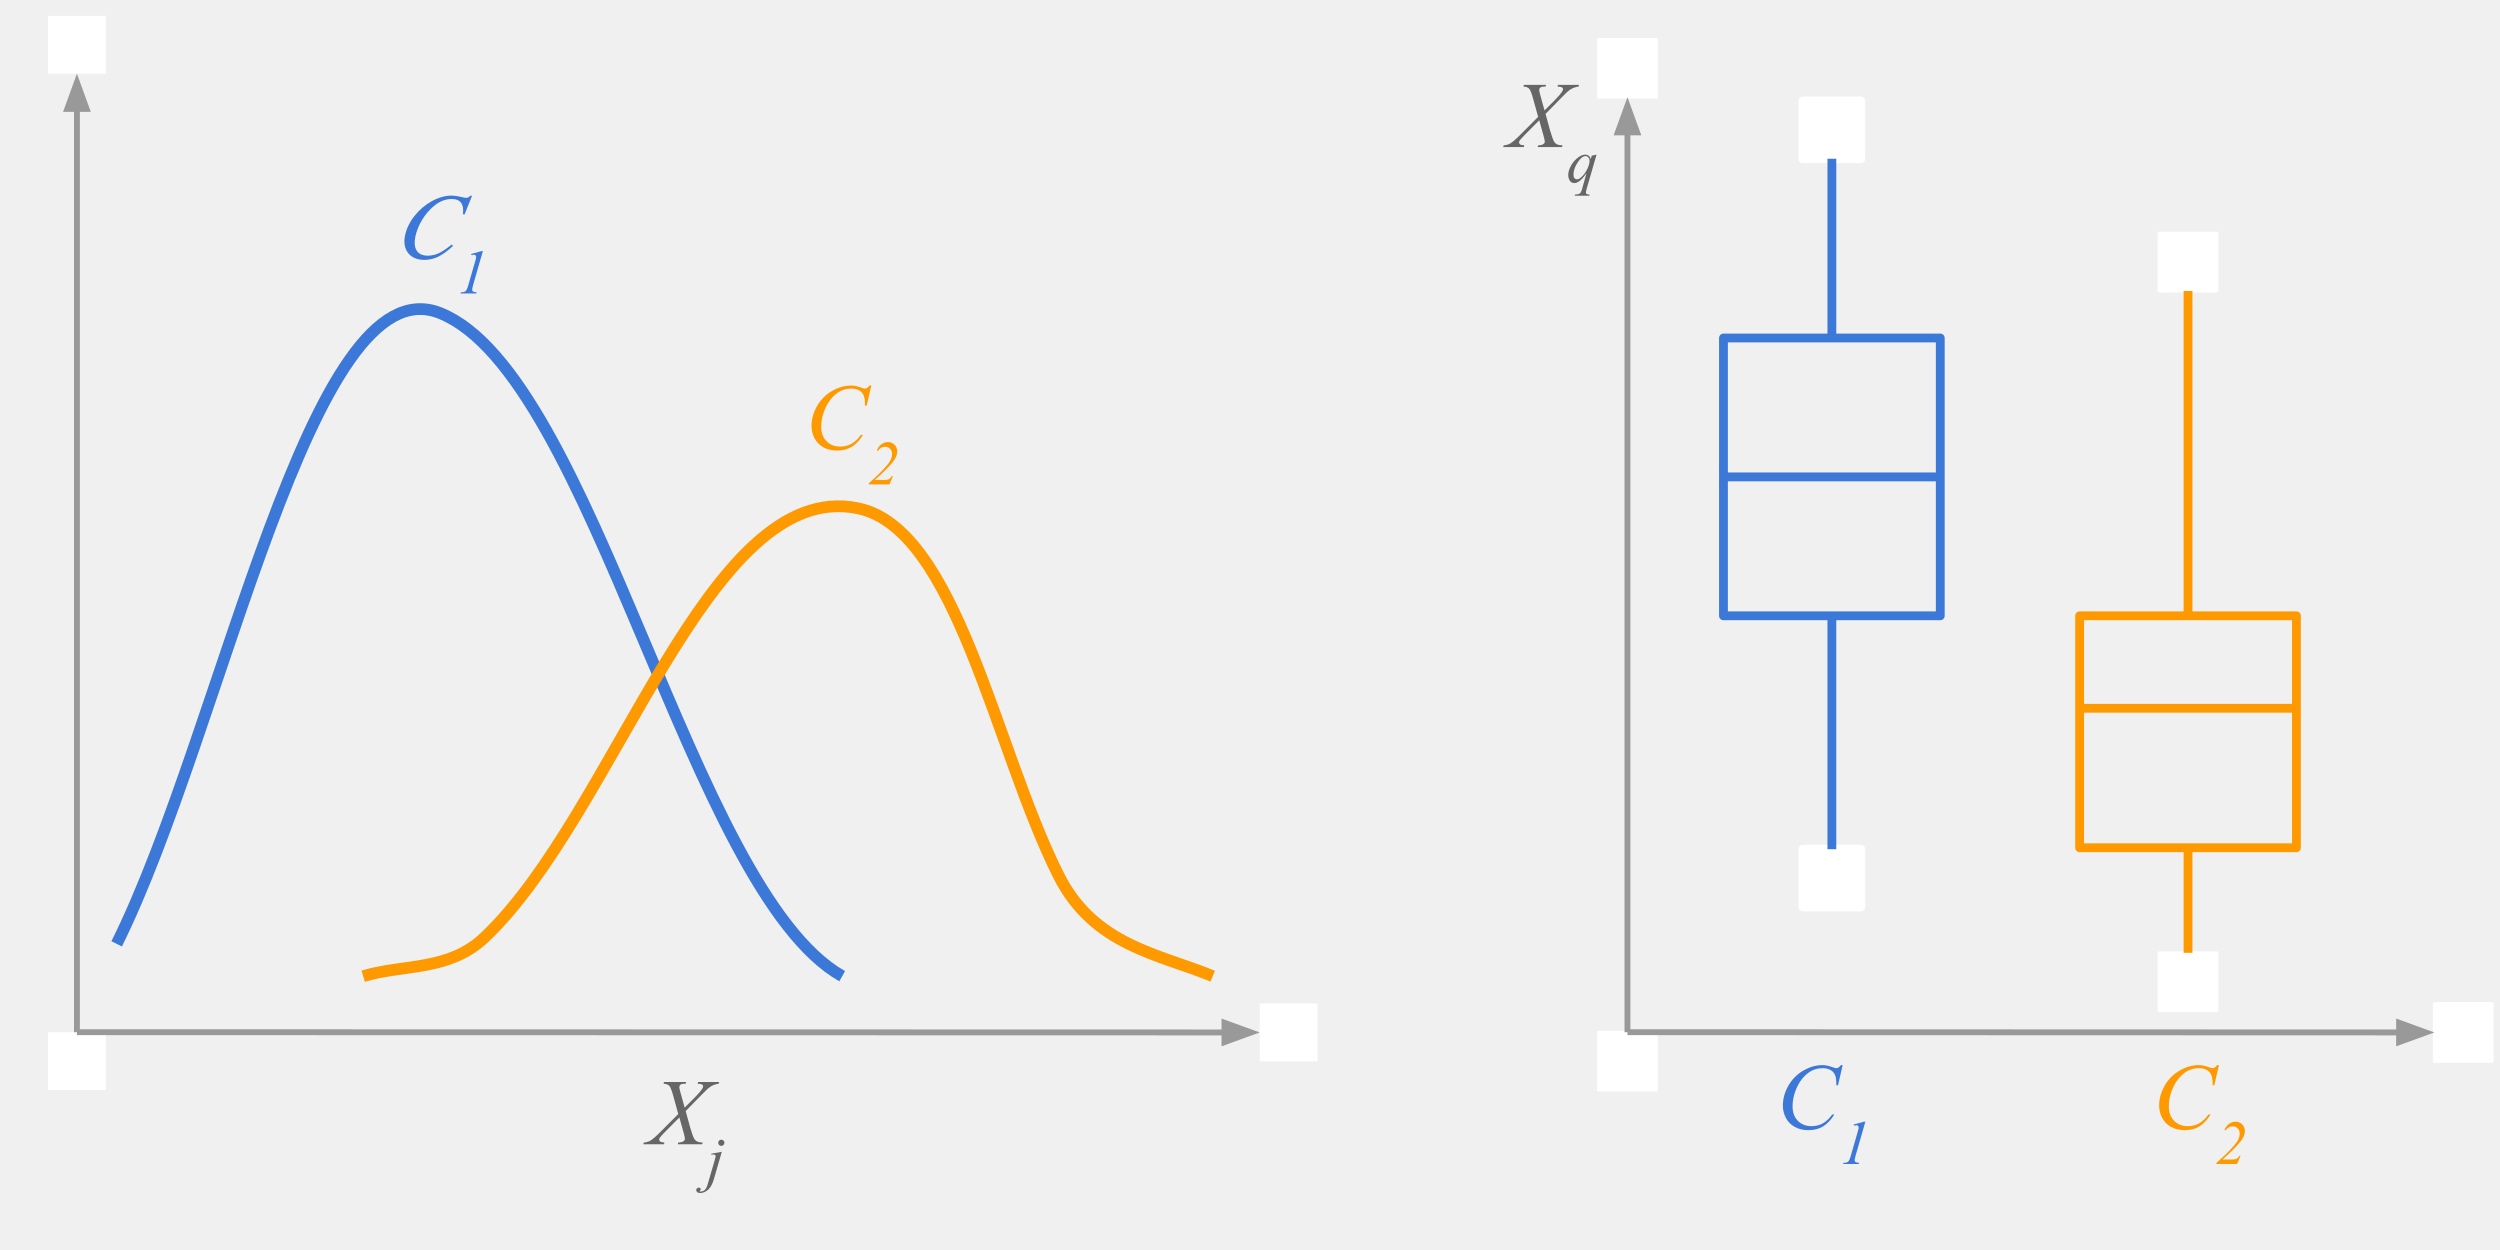
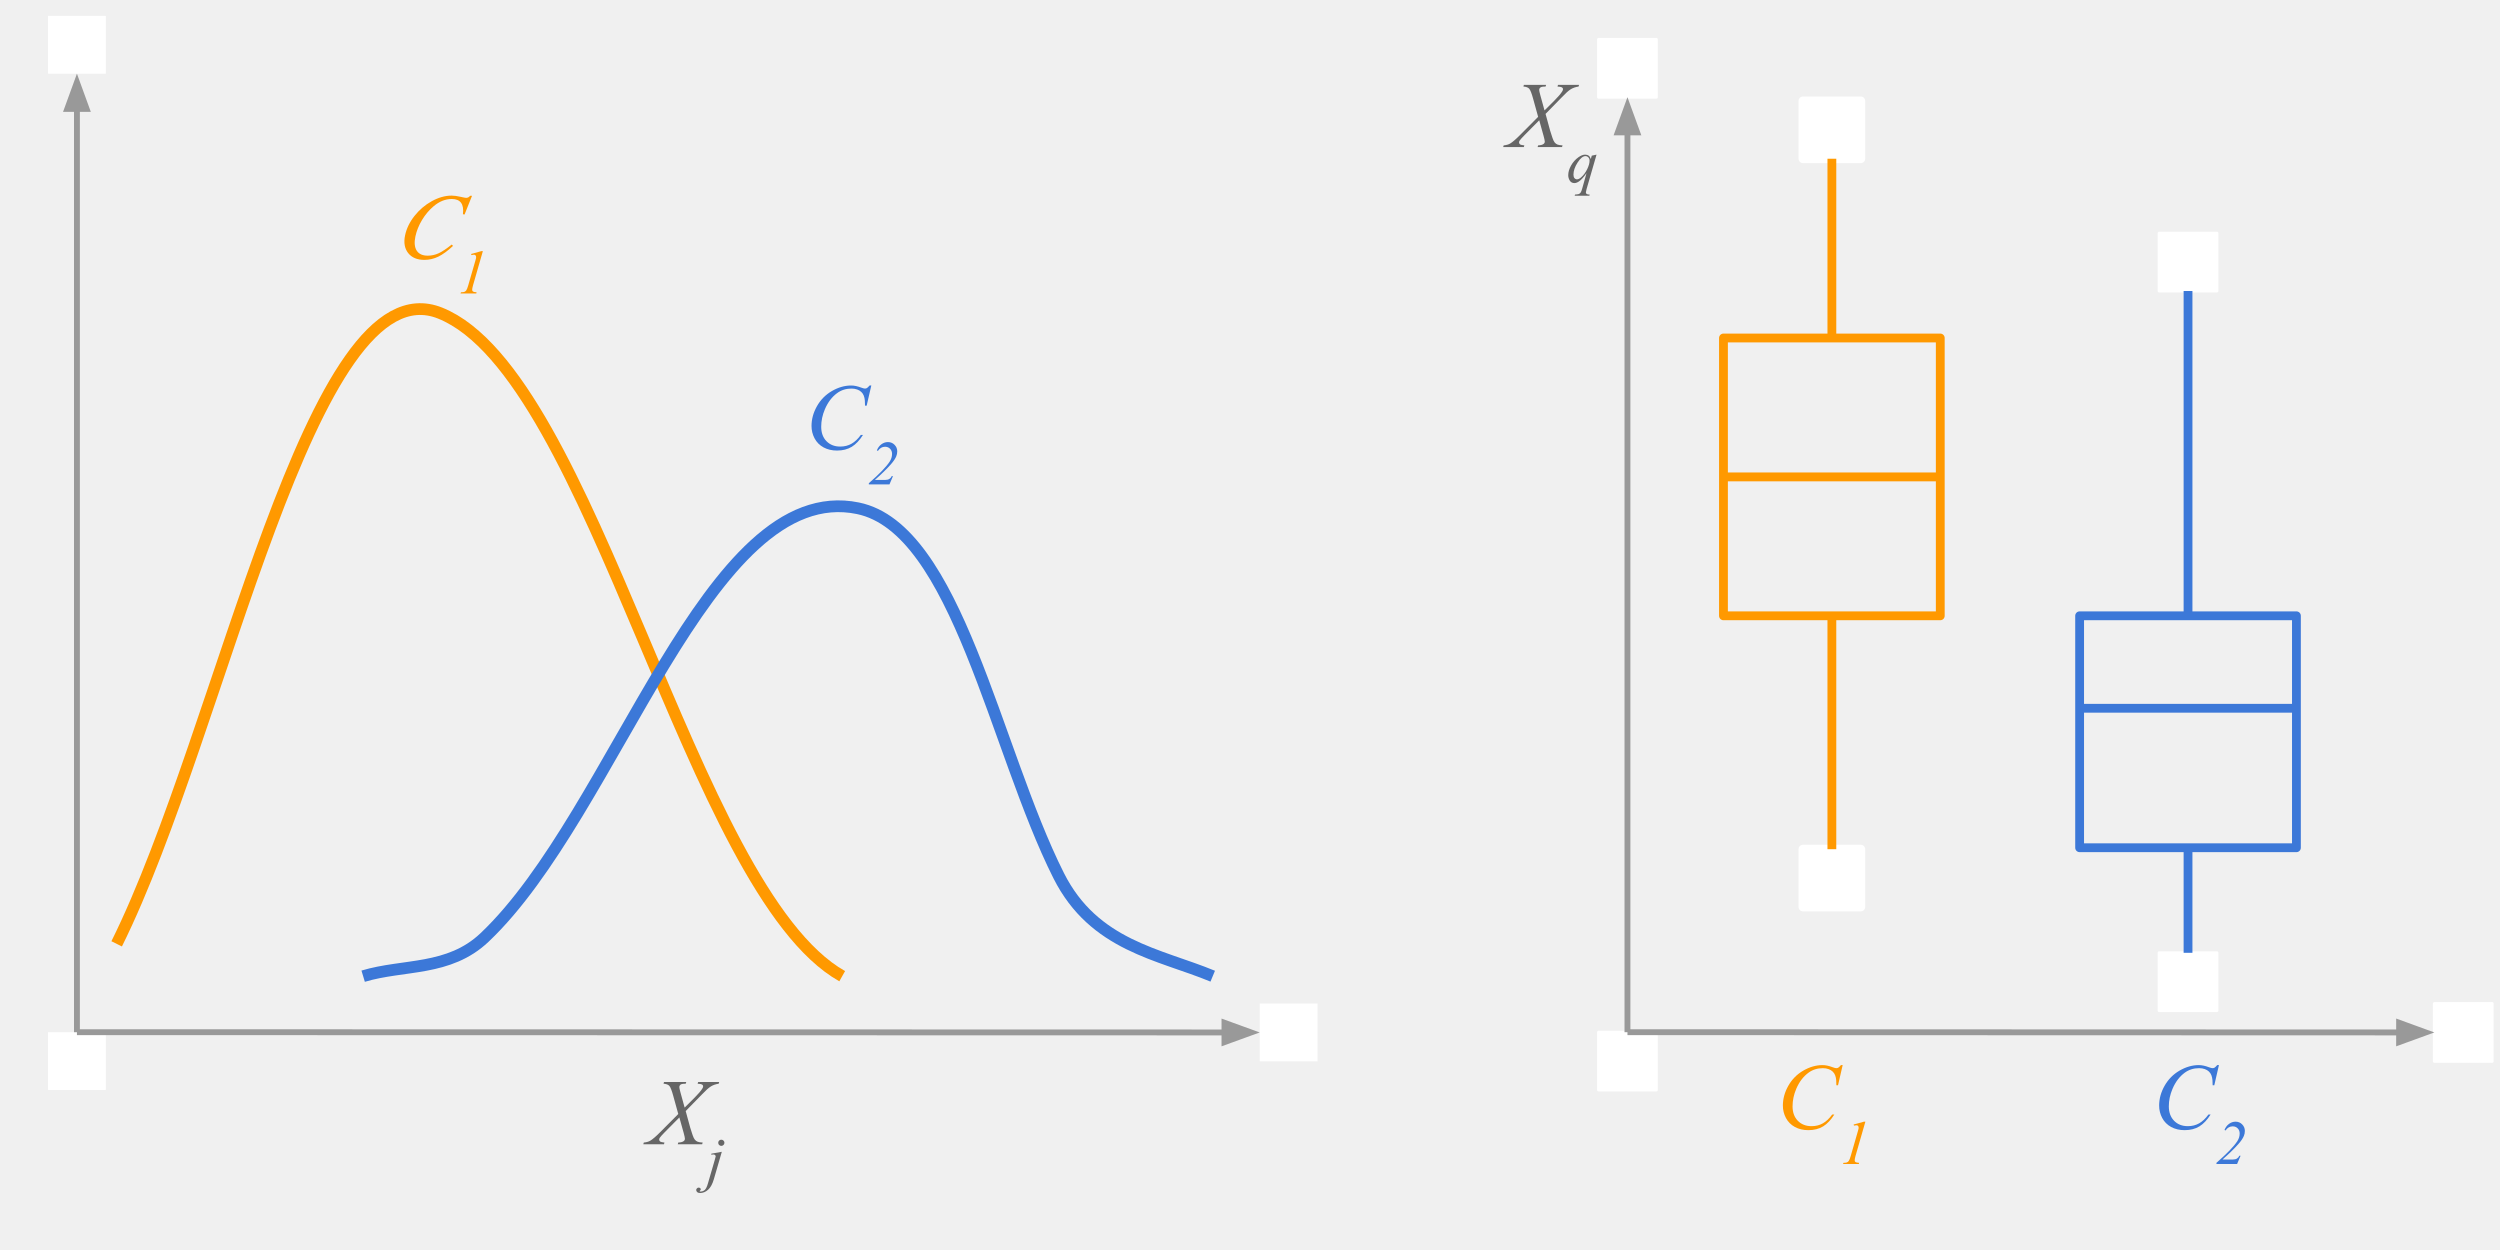
<svg xmlns="http://www.w3.org/2000/svg" version="1.1" viewBox="0.0 0.0 851.325 425.661" fill="none" stroke="none" stroke-linecap="square" stroke-miterlimit="10">
  <clipPath id="p.0">
    <path d="m0 0l851.325 0l0 425.661l-851.325 0l0 -425.661z" clip-rule="nonzero" />
  </clipPath>
  <g clip-path="url(#p.0)">
    <path fill="#000000" fill-opacity="0.0" d="m0 0l851.325 0l0 425.661l-851.325 0z" fill-rule="evenodd" />
    <path fill="#ffffff" d="m16.355 351.486l19.685 0l0 19.685l-19.685 0z" fill-rule="evenodd" />
    <path fill="#ffffff" d="m16.355 5.412l19.685 0l0 19.685l-19.685 0z" fill-rule="evenodd" />
    <path fill="#ffffff" d="m428.972 341.738l19.685 0l0 19.685l-19.685 0z" fill-rule="evenodd" />
    <path fill="#000000" fill-opacity="0.0" d="m39.727 321.408c36.341 -73.125 65.953 -232.563 110.169 -214.781c52.353 21.055 85.043 196.573 136.899 225.794" fill-rule="evenodd" />
-     <path stroke="#3c78d8" stroke-width="4.0" stroke-linejoin="round" stroke-linecap="butt" d="m39.727 321.408c36.341 -73.125 65.953 -232.563 110.169 -214.781c52.353 21.055 85.043 196.573 136.899 225.794" fill-rule="evenodd" />
+     <path stroke="#ff9900" stroke-width="4.0" stroke-linejoin="round" stroke-linecap="butt" d="m39.727 321.408c36.341 -73.125 65.953 -232.563 110.169 -214.781c52.353 21.055 85.043 196.573 136.899 225.794" fill-rule="evenodd" />
    <path fill="#000000" fill-opacity="0.0" d="m123.664 332.422c13.802 -4.159 29.147 -1.641 41.328 -13.17c44.797 -42.399 75.976 -156.775 127.168 -146.168c33.688 6.98 46.613 81.898 68.354 125.101c12.034 23.915 34.225 26.68 52.456 34.237" fill-rule="evenodd" />
-     <path stroke="#ff9900" stroke-width="4.0" stroke-linejoin="round" stroke-linecap="butt" d="m123.664 332.422c13.802 -4.159 29.147 -1.641 41.328 -13.17c44.797 -42.399 75.976 -156.775 127.168 -146.168c33.688 6.98 46.613 81.898 68.354 125.101c12.034 23.915 34.225 26.68 52.456 34.237" fill-rule="evenodd" />
+     <path stroke="#3c78d8" stroke-width="4.0" stroke-linejoin="round" stroke-linecap="butt" d="m123.664 332.422c13.802 -4.159 29.147 -1.641 41.328 -13.17c44.797 -42.399 75.976 -156.775 127.168 -146.168c33.688 6.98 46.613 81.898 68.354 125.101c12.034 23.915 34.225 26.68 52.456 34.237" fill-rule="evenodd" />
    <path fill="#000000" fill-opacity="0.0" d="m586.892 115.092l73.827 0l0 94.614l-73.827 0z" fill-rule="evenodd" />
-     <path stroke="#3c78d8" stroke-width="3.0" stroke-linejoin="round" stroke-linecap="butt" d="m586.892 115.092l73.827 0l0 94.614l-73.827 0z" fill-rule="evenodd" />
+     <path stroke="#ff9900" stroke-width="3.0" stroke-linejoin="round" stroke-linecap="butt" d="m586.892 115.092l73.827 0l0 94.614l-73.827 0z" fill-rule="evenodd" />
    <path fill="#000000" fill-opacity="0.0" d="m708.173 209.69l73.827 0l0 78.992l-73.827 0z" fill-rule="evenodd" />
-     <path stroke="#ff9900" stroke-width="3.0" stroke-linejoin="round" stroke-linecap="butt" d="m708.173 209.69l73.827 0l0 78.992l-73.827 0z" fill-rule="evenodd" />
+     <path stroke="#3c78d8" stroke-width="3.0" stroke-linejoin="round" stroke-linecap="butt" d="m708.173 209.69l73.827 0l0 78.992l-73.827 0z" fill-rule="evenodd" />
    <path fill="#ffffff" d="m613.964 289.163l19.685 0l0 19.685l-19.685 0z" fill-rule="evenodd" />
    <path stroke="#ffffff" stroke-width="3.0" stroke-linejoin="round" stroke-linecap="butt" d="m613.964 289.163l19.685 0l0 19.685l-19.685 0z" fill-rule="evenodd" />
    <path fill="#ffffff" d="m613.964 34.362l19.685 0l0 19.685l-19.685 0z" fill-rule="evenodd" />
    <path stroke="#ffffff" stroke-width="3.0" stroke-linejoin="round" stroke-linecap="butt" d="m613.964 34.362l19.685 0l0 19.685l-19.685 0z" fill-rule="evenodd" />
    <path fill="#ffffff" d="m735.245 324.446l19.685 0l0 19.685l-19.685 0z" fill-rule="evenodd" />
    <path stroke="#ffffff" stroke-width="1.0" stroke-linejoin="round" stroke-linecap="butt" d="m735.245 324.446l19.685 0l0 19.685l-19.685 0z" fill-rule="evenodd" />
    <path fill="#ffffff" d="m735.245 79.407l19.685 0l0 19.685l-19.685 0z" fill-rule="evenodd" />
    <path stroke="#ffffff" stroke-width="1.0" stroke-linejoin="round" stroke-linecap="butt" d="m735.245 79.407l19.685 0l0 19.685l-19.685 0z" fill-rule="evenodd" />
    <path fill="#000000" fill-opacity="0.0" d="m623.807 54.047l0 61.039" fill-rule="evenodd" />
-     <path stroke="#3c78d8" stroke-width="3.0" stroke-linejoin="round" stroke-linecap="butt" d="m623.807 54.047l0 61.039" fill-rule="evenodd" />
+     <path stroke="#ff9900" stroke-width="3.0" stroke-linejoin="round" stroke-linecap="butt" d="m623.807 54.047l0 61.039" fill-rule="evenodd" />
    <path fill="#000000" fill-opacity="0.0" d="m623.806 209.706l0 79.465" fill-rule="evenodd" />
-     <path stroke="#3c78d8" stroke-width="3.0" stroke-linejoin="round" stroke-linecap="butt" d="m623.806 209.706l0 79.465" fill-rule="evenodd" />
+     <path stroke="#ff9900" stroke-width="3.0" stroke-linejoin="round" stroke-linecap="butt" d="m623.806 209.706l0 79.465" fill-rule="evenodd" />
    <path fill="#000000" fill-opacity="0.0" d="m745.087 99.092l0 110.614" fill-rule="evenodd" />
-     <path stroke="#ff9900" stroke-width="3.0" stroke-linejoin="round" stroke-linecap="butt" d="m745.087 99.092l0 110.614" fill-rule="evenodd" />
+     <path stroke="#3c78d8" stroke-width="3.0" stroke-linejoin="round" stroke-linecap="butt" d="m745.087 99.092l0 110.614" fill-rule="evenodd" />
    <path fill="#000000" fill-opacity="0.0" d="m745.087 288.682l0 35.78" fill-rule="evenodd" />
-     <path stroke="#ff9900" stroke-width="3.0" stroke-linejoin="round" stroke-linecap="butt" d="m745.087 288.682l0 35.78" fill-rule="evenodd" />
+     <path stroke="#3c78d8" stroke-width="3.0" stroke-linejoin="round" stroke-linecap="butt" d="m745.087 288.682l0 35.78" fill-rule="evenodd" />
    <path fill="#000000" fill-opacity="0.0" d="m708.173 241.186l73.827 0" fill-rule="evenodd" />
-     <path stroke="#ff9900" stroke-width="3.0" stroke-linejoin="round" stroke-linecap="butt" d="m708.173 241.186l73.827 0" fill-rule="evenodd" />
+     <path stroke="#3c78d8" stroke-width="3.0" stroke-linejoin="round" stroke-linecap="butt" d="m708.173 241.186l73.827 0" fill-rule="evenodd" />
    <path fill="#000000" fill-opacity="0.0" d="m586.892 162.399l73.827 0" fill-rule="evenodd" />
-     <path stroke="#3c78d8" stroke-width="3.0" stroke-linejoin="round" stroke-linecap="butt" d="m586.892 162.399l73.827 0" fill-rule="evenodd" />
+     <path stroke="#ff9900" stroke-width="3.0" stroke-linejoin="round" stroke-linecap="butt" d="m586.892 162.399l73.827 0" fill-rule="evenodd" />
    <path fill="#000000" fill-opacity="0.0" d="m197.214 349.925l73.449 0l0 70.803l-73.449 0z" fill-rule="evenodd" />
    <path fill="#666666" d="m237.733 368.458l7.172 0l-0.172 0.578q-1.516 0.219 -2.656 0.922q-1.125 0.688 -3.078 2.766l-5.5 5.625l1.547 5.672q0.219 0.812 0.812 2.516q0.375 1.094 0.75 1.547q0.375 0.453 0.938 0.703q0.578 0.234 1.734 0.281l-0.172 0.578l-8.312 0l0.172 -0.578q1.281 -0.047 1.844 -0.484q0.422 -0.312 0.422 -0.812q0 -0.438 -0.406 -1.922l-1.484 -5.328l-4.969 5.016q-1.453 1.484 -1.734 1.953q-0.172 0.281 -0.172 0.547q0 0.469 0.469 0.766q0.219 0.125 1.328 0.266l-0.156 0.578l-7.047 0l0.172 -0.578q1.328 -0.125 2.172 -0.609q1.234 -0.734 3.406 -2.922l6.156 -6.188l-1.688 -6.109q-0.766 -2.812 -1.344 -3.453q-0.562 -0.656 -1.984 -0.75l0.156 -0.578l7.578 0l-0.188 0.578q-1.047 0 -1.422 0.141q-0.359 0.125 -0.562 0.406q-0.188 0.266 -0.188 0.609q0 0.375 0.375 1.75l1.438 5.219l3.328 -3.312q1.969 -1.969 2.703 -3.172q0.266 -0.422 0.266 -0.75q0 -0.359 -0.297 -0.562q-0.422 -0.281 -1.578 -0.328l0.172 -0.578z" fill-rule="nonzero" />
    <path fill="#666666" d="m245.624 388.099q0.438 0 0.75 0.312q0.312 0.297 0.312 0.734q0 0.438 -0.312 0.75q-0.312 0.312 -0.75 0.312q-0.438 0 -0.75 -0.312q-0.297 -0.312 -0.297 -0.75q0 -0.438 0.297 -0.734q0.312 -0.312 0.75 -0.312zm0.172 4.125l-2.703 9.312q-0.719 2.5 -1.969 3.609q-1.25 1.109 -2.719 1.109q-0.656 0 -0.984 -0.312q-0.344 -0.297 -0.344 -0.719q0 -0.312 0.266 -0.562q0.25 -0.25 0.578 -0.25q0.297 0 0.531 0.203q0.188 0.156 0.188 0.359q0 0.266 -0.266 0.469q-0.141 0.109 -0.141 0.188l0.016 0.047q0.031 0.047 0.094 0.062q0.062 0.016 0.188 0.016q0.844 0 1.453 -0.531q0.594 -0.531 1.062 -2.141l2.328 -8.0q0.344 -1.172 0.344 -1.297q0 -0.25 -0.219 -0.453q-0.219 -0.203 -0.562 -0.203q-0.141 0 -0.312 0.031q-0.141 0.031 -0.406 0.062l0 -0.359l3.578 -0.641z" fill-rule="nonzero" />
    <path fill="#ffffff" d="m544.355 351.486l19.685 0l0 19.685l-19.685 0z" fill-rule="evenodd" />
    <path stroke="#ffffff" stroke-width="1.0" stroke-linejoin="round" stroke-linecap="butt" d="m544.355 351.486l19.685 0l0 19.685l-19.685 0z" fill-rule="evenodd" />
    <path fill="#ffffff" d="m544.355 13.412l19.685 0l0 19.685l-19.685 0z" fill-rule="evenodd" />
    <path stroke="#ffffff" stroke-width="1.0" stroke-linejoin="round" stroke-linecap="butt" d="m544.355 13.412l19.685 0l0 19.685l-19.685 0z" fill-rule="evenodd" />
    <path fill="#ffffff" d="m828.972 341.738l19.685 0l0 19.685l-19.685 0z" fill-rule="evenodd" />
    <path stroke="#ffffff" stroke-width="1.0" stroke-linejoin="round" stroke-linecap="butt" d="m828.972 341.738l19.685 0l0 19.685l-19.685 0z" fill-rule="evenodd" />
    <path fill="#000000" fill-opacity="0.0" d="m113.458 48.203l73.449 0l0 70.803l-73.449 0z" fill-rule="evenodd" />
-     <path fill="#3c78d8" d="m153.819 66.61q1.203 0 2.906 0.391q1.703 0.375 1.984 0.375q0.875 0 1.359 -0.703l0.672 0l-2.547 6.375l-0.547 -0.094q0.625 -5.188 -3.797 -5.188q-3.266 0 -6.172 2.453q-2.312 1.953 -3.969 4.703q-1.641 2.734 -2.25 5.578q-0.656 3.109 0.438 4.844q1.109 1.719 3.766 1.719q1.953 0 3.734 -0.828q1.797 -0.844 4.422 -2.953l0.453 0.453q-2.703 2.531 -5.0 3.656q-2.297 1.109 -4.75 1.109q-3.688 0 -5.531 -2.328q-1.828 -2.344 -1.047 -6.031q0.734 -3.484 3.203 -6.609q2.484 -3.141 5.906 -5.031q3.438 -1.891 6.766 -1.891z" fill-rule="nonzero" />
-     <path fill="#3c78d8" d="m164.429 85.516l-3.359 11.672q-0.281 1.031 -0.281 1.484q0 0.391 0.266 0.594q0.266 0.203 1.234 0.266l-0.094 0.391l-5.375 0l0.156 -0.391q0.844 -0.016 1.125 -0.125q0.438 -0.188 0.656 -0.5q0.344 -0.484 0.688 -1.719l2.422 -8.391q0.219 -0.75 0.234 -0.875q0.031 -0.203 0.031 -0.406q0 -0.359 -0.203 -0.562q-0.188 -0.219 -0.531 -0.219q-0.266 0 -0.844 0.125l-0.141 -0.375l3.516 -0.969l0.5 0z" fill-rule="nonzero" />
+     <path fill="#ff9900" d="m153.819 66.61q1.203 0 2.906 0.391q1.703 0.375 1.984 0.375q0.875 0 1.359 -0.703l0.672 0l-2.547 6.375l-0.547 -0.094q0.625 -5.188 -3.797 -5.188q-3.266 0 -6.172 2.453q-2.312 1.953 -3.969 4.703q-1.641 2.734 -2.25 5.578q-0.656 3.109 0.438 4.844q1.109 1.719 3.766 1.719q1.953 0 3.734 -0.828q1.797 -0.844 4.422 -2.953l0.453 0.453q-2.703 2.531 -5.0 3.656q-2.297 1.109 -4.75 1.109q-3.688 0 -5.531 -2.328q-1.828 -2.344 -1.047 -6.031q0.734 -3.484 3.203 -6.609q2.484 -3.141 5.906 -5.031q3.438 -1.891 6.766 -1.891z" fill-rule="nonzero" />
+     <path fill="#ff9900" d="m164.429 85.516l-3.359 11.672q-0.281 1.031 -0.281 1.484q0 0.391 0.266 0.594q0.266 0.203 1.234 0.266l-0.094 0.391l-5.375 0l0.156 -0.391q0.844 -0.016 1.125 -0.125q0.438 -0.188 0.656 -0.5q0.344 -0.484 0.688 -1.719l2.422 -8.391q0.219 -0.75 0.234 -0.875q0.031 -0.203 0.031 -0.406q0 -0.359 -0.203 -0.562q-0.188 -0.219 -0.531 -0.219q-0.266 0 -0.844 0.125l-0.141 -0.375l3.516 -0.969l0.5 0z" fill-rule="nonzero" />
    <path fill="#000000" fill-opacity="0.0" d="m253.471 113.226l73.449 0l0 70.803l-73.449 0z" fill-rule="evenodd" />
-     <path fill="#ff9900" d="m296.707 131.274l-1.578 6.859l-0.562 0l-0.062 -1.719q-0.078 -0.938 -0.359 -1.672q-0.281 -0.734 -0.844 -1.266q-0.562 -0.547 -1.422 -0.844q-0.859 -0.312 -1.906 -0.312q-2.797 0 -4.891 1.531q-2.672 1.953 -4.188 5.516q-1.25 2.938 -1.25 5.953q0 3.078 1.797 4.922q1.797 1.828 4.672 1.828q2.172 0 3.859 -0.969q1.703 -0.969 3.156 -2.984l0.734 0q-1.719 2.734 -3.812 4.031q-2.094 1.281 -5.016 1.281q-2.594 0 -4.594 -1.078q-2.0 -1.094 -3.047 -3.062q-1.047 -1.969 -1.047 -4.234q0 -3.469 1.859 -6.75q1.859 -3.281 5.094 -5.156q3.25 -1.875 6.547 -1.875q1.547 0 3.469 0.734q0.844 0.312 1.219 0.312q0.375 0 0.656 -0.156q0.281 -0.156 0.938 -0.891l0.578 0z" fill-rule="nonzero" />
-     <path fill="#ff9900" d="m302.895 164.946l-7.031 0l0 -0.391q5.375 -4.703 7.109 -7.375q0.797 -1.25 0.797 -2.609q0 -1.078 -0.672 -1.75q-0.656 -0.688 -1.719 -0.688q-1.469 0 -2.422 1.406l-0.359 -0.172q0.531 -1.344 1.547 -2.078q1.031 -0.75 2.219 -0.75q1.344 0 2.25 0.922q0.922 0.922 0.922 2.234q0 0.906 -0.328 1.688q-0.5 1.219 -1.844 2.734q-2.031 2.312 -5.438 5.312l3.531 0q0.859 0 1.406 -0.344q0.562 -0.359 0.797 -0.953l0.422 0l-1.188 2.812z" fill-rule="nonzero" />
+     <path fill="#3c78d8" d="m296.707 131.274l-1.578 6.859l-0.562 0l-0.062 -1.719q-0.078 -0.938 -0.359 -1.672q-0.281 -0.734 -0.844 -1.266q-0.562 -0.547 -1.422 -0.844q-0.859 -0.312 -1.906 -0.312q-2.797 0 -4.891 1.531q-2.672 1.953 -4.188 5.516q-1.25 2.938 -1.25 5.953q0 3.078 1.797 4.922q1.797 1.828 4.672 1.828q2.172 0 3.859 -0.969q1.703 -0.969 3.156 -2.984l0.734 0q-1.719 2.734 -3.812 4.031q-2.094 1.281 -5.016 1.281q-2.594 0 -4.594 -1.078q-2.0 -1.094 -3.047 -3.062q-1.047 -1.969 -1.047 -4.234q0 -3.469 1.859 -6.75q1.859 -3.281 5.094 -5.156q3.25 -1.875 6.547 -1.875q1.547 0 3.469 0.734q0.844 0.312 1.219 0.312q0.375 0 0.656 -0.156q0.281 -0.156 0.938 -0.891l0.578 0z" fill-rule="nonzero" />
+     <path fill="#3c78d8" d="m302.895 164.946l-7.031 0l0 -0.391q5.375 -4.703 7.109 -7.375q0.797 -1.25 0.797 -2.609q0 -1.078 -0.672 -1.75q-0.656 -0.688 -1.719 -0.688q-1.469 0 -2.422 1.406l-0.359 -0.172q0.531 -1.344 1.547 -2.078q1.031 -0.75 2.219 -0.75q1.344 0 2.25 0.922q0.922 0.922 0.922 2.234q0 0.906 -0.328 1.688q-0.5 1.219 -1.844 2.734q-2.031 2.312 -5.438 5.312l3.531 0q0.859 0 1.406 -0.344q0.562 -0.359 0.797 -0.953l0.422 0l-1.188 2.812z" fill-rule="nonzero" />
    <path fill="#000000" fill-opacity="0.0" d="m26.198 351.486l0 -326.394" fill-rule="evenodd" />
    <path stroke="#999999" stroke-width="2.0" stroke-linejoin="round" stroke-linecap="butt" d="m26.198 351.486l0 -314.394" fill-rule="evenodd" />
    <path fill="#999999" stroke="#999999" stroke-width="2.0" stroke-linecap="butt" d="m29.501 37.092l-3.303 -9.076l-3.303 9.076z" fill-rule="evenodd" />
    <path fill="#000000" fill-opacity="0.0" d="m26.198 351.486l402.772 0.094" fill-rule="evenodd" />
    <path stroke="#999999" stroke-width="2.0" stroke-linejoin="round" stroke-linecap="butt" d="m26.198 351.486l390.772 0.092" fill-rule="evenodd" />
    <path fill="#999999" stroke="#999999" stroke-width="2.0" stroke-linecap="butt" d="m416.969 354.881l9.077 -3.301l-9.075 -3.306z" fill-rule="evenodd" />
    <path fill="#000000" fill-opacity="0.0" d="m554.198 351.486l0 -318.394" fill-rule="evenodd" />
    <path stroke="#999999" stroke-width="2.0" stroke-linejoin="round" stroke-linecap="butt" d="m554.198 351.486l0 -306.394" fill-rule="evenodd" />
    <path fill="#999999" stroke="#999999" stroke-width="2.0" stroke-linecap="butt" d="m557.501 45.092l-3.303 -9.076l-3.303 9.076z" fill-rule="evenodd" />
    <path fill="#000000" fill-opacity="0.0" d="m554.198 351.486l274.772 0.094" fill-rule="evenodd" />
    <path stroke="#999999" stroke-width="2.0" stroke-linejoin="round" stroke-linecap="butt" d="m554.198 351.486l262.772 0.09" fill-rule="evenodd" />
    <path fill="#999999" stroke="#999999" stroke-width="2.0" stroke-linecap="butt" d="m816.968 354.879l9.077 -3.3l-9.075 -3.307z" fill-rule="evenodd" />
    <path fill="#000000" fill-opacity="0.0" d="m492.395 10.363l73.449 0l0 70.803l-73.449 0z" fill-rule="evenodd" />
    <path fill="#666666" d="m530.545 28.895l7.172 0l-0.172 0.578q-1.516 0.219 -2.656 0.922q-1.125 0.688 -3.078 2.766l-5.5 5.625l1.547 5.672q0.219 0.812 0.812 2.516q0.375 1.094 0.75 1.547q0.375 0.453 0.938 0.703q0.578 0.234 1.734 0.281l-0.172 0.578l-8.312 0l0.172 -0.578q1.281 -0.047 1.844 -0.484q0.422 -0.312 0.422 -0.812q0 -0.438 -0.406 -1.922l-1.484 -5.328l-4.969 5.016q-1.453 1.484 -1.734 1.953q-0.172 0.281 -0.172 0.547q0 0.469 0.469 0.766q0.219 0.125 1.328 0.266l-0.156 0.578l-7.047 0l0.172 -0.578q1.328 -0.125 2.172 -0.609q1.234 -0.734 3.406 -2.922l6.156 -6.188l-1.688 -6.109q-0.766 -2.812 -1.344 -3.453q-0.562 -0.656 -1.984 -0.75l0.156 -0.578l7.578 0l-0.188 0.578q-1.047 0 -1.422 0.141q-0.359 0.125 -0.562 0.406q-0.188 0.266 -0.188 0.609q0 0.375 0.375 1.75l1.438 5.219l3.328 -3.312q1.969 -1.969 2.703 -3.172q0.266 -0.422 0.266 -0.75q0 -0.359 -0.297 -0.562q-0.422 -0.281 -1.578 -0.328l0.172 -0.578z" fill-rule="nonzero" />
    <path fill="#666666" d="m543.67 52.661l-3.406 11.766q-0.219 0.812 -0.219 1.047q0 0.234 0.109 0.406q0.125 0.172 0.328 0.25q0.328 0.125 0.844 0.125l-0.094 0.391l-5.0 0l0.109 -0.391q1.016 -0.078 1.266 -0.172q0.406 -0.156 0.656 -0.516q0.25 -0.344 0.562 -1.484l1.438 -5.141q-1.375 2.016 -2.562 2.828q-0.844 0.578 -1.562 0.578q-1.047 0 -1.578 -0.844q-0.531 -0.859 -0.531 -1.844q0 -1.578 0.969 -3.297q0.969 -1.734 2.547 -2.844q1.234 -0.859 2.234 -0.859q0.734 0 1.219 0.359q0.484 0.359 0.719 1.141l0.328 -1.156l1.625 -0.344zm-2.375 2.031q0 -0.672 -0.406 -1.094q-0.406 -0.438 -1.0 -0.438q-1.266 0 -2.672 2.188q-1.406 2.188 -1.406 4.125q0 0.781 0.344 1.188q0.359 0.406 0.859 0.406q0.625 0 1.438 -0.703q1.219 -1.078 2.031 -2.75q0.812 -1.688 0.812 -2.922z" fill-rule="nonzero" />
    <path fill="#000000" fill-opacity="0.0" d="m584.245 344.65l73.449 0l0 70.803l-73.449 0z" fill-rule="evenodd" />
-     <path fill="#3c78d8" d="m627.482 362.698l-1.578 6.859l-0.562 0l-0.062 -1.719q-0.078 -0.938 -0.359 -1.672q-0.281 -0.734 -0.844 -1.266q-0.562 -0.547 -1.422 -0.844q-0.859 -0.312 -1.906 -0.312q-2.797 0 -4.891 1.531q-2.672 1.953 -4.188 5.516q-1.25 2.938 -1.25 5.953q0 3.078 1.797 4.922q1.797 1.828 4.672 1.828q2.172 0 3.859 -0.969q1.703 -0.969 3.156 -2.984l0.734 0q-1.719 2.734 -3.812 4.031q-2.094 1.281 -5.016 1.281q-2.594 0 -4.594 -1.078q-2.0 -1.094 -3.047 -3.062q-1.047 -1.969 -1.047 -4.234q0 -3.469 1.859 -6.75q1.859 -3.281 5.094 -5.156q3.25 -1.875 6.547 -1.875q1.547 0 3.469 0.734q0.844 0.312 1.219 0.312q0.375 0 0.656 -0.156q0.281 -0.156 0.938 -0.891l0.578 0z" fill-rule="nonzero" />
-     <path fill="#3c78d8" d="m635.216 381.964l-3.359 11.672q-0.281 1.031 -0.281 1.484q0 0.391 0.266 0.594q0.266 0.203 1.234 0.266l-0.094 0.391l-5.375 0l0.156 -0.391q0.844 -0.016 1.125 -0.125q0.438 -0.188 0.656 -0.5q0.344 -0.484 0.688 -1.719l2.422 -8.391q0.219 -0.75 0.234 -0.875q0.031 -0.203 0.031 -0.406q0 -0.359 -0.203 -0.562q-0.188 -0.219 -0.531 -0.219q-0.266 0 -0.844 0.125l-0.141 -0.375l3.516 -0.969l0.5 0z" fill-rule="nonzero" />
+     <path fill="#ff9900" d="m627.482 362.698l-1.578 6.859l-0.562 0l-0.062 -1.719q-0.078 -0.938 -0.359 -1.672q-0.281 -0.734 -0.844 -1.266q-0.562 -0.547 -1.422 -0.844q-0.859 -0.312 -1.906 -0.312q-2.797 0 -4.891 1.531q-2.672 1.953 -4.188 5.516q-1.25 2.938 -1.25 5.953q0 3.078 1.797 4.922q1.797 1.828 4.672 1.828q2.172 0 3.859 -0.969q1.703 -0.969 3.156 -2.984l0.734 0q-1.719 2.734 -3.812 4.031q-2.094 1.281 -5.016 1.281q-2.594 0 -4.594 -1.078q-2.0 -1.094 -3.047 -3.062q-1.047 -1.969 -1.047 -4.234q0 -3.469 1.859 -6.75q1.859 -3.281 5.094 -5.156q3.25 -1.875 6.547 -1.875q1.547 0 3.469 0.734q0.844 0.312 1.219 0.312q0.375 0 0.656 -0.156q0.281 -0.156 0.938 -0.891l0.578 0z" fill-rule="nonzero" />
+     <path fill="#ff9900" d="m635.216 381.964l-3.359 11.672q-0.281 1.031 -0.281 1.484q0 0.391 0.266 0.594q0.266 0.203 1.234 0.266l-0.094 0.391l-5.375 0l0.156 -0.391q0.844 -0.016 1.125 -0.125q0.438 -0.188 0.656 -0.5q0.344 -0.484 0.688 -1.719l2.422 -8.391q0.219 -0.75 0.234 -0.875q0.031 -0.203 0.031 -0.406q0 -0.359 -0.203 -0.562q-0.188 -0.219 -0.531 -0.219q-0.266 0 -0.844 0.125l-0.141 -0.375l3.516 -0.969l0.5 0z" fill-rule="nonzero" />
    <path fill="#000000" fill-opacity="0.0" d="m712.377 344.649l73.449 0l0 70.803l-73.449 0z" fill-rule="evenodd" />
-     <path fill="#ff9900" d="m755.613 362.697l-1.578 6.859l-0.562 0l-0.062 -1.719q-0.078 -0.938 -0.359 -1.672q-0.281 -0.734 -0.844 -1.266q-0.562 -0.547 -1.422 -0.844q-0.859 -0.312 -1.906 -0.312q-2.797 0 -4.891 1.531q-2.672 1.953 -4.188 5.516q-1.25 2.938 -1.25 5.953q0 3.078 1.797 4.922q1.797 1.828 4.672 1.828q2.172 0 3.859 -0.969q1.703 -0.969 3.156 -2.984l0.734 0q-1.719 2.734 -3.812 4.031q-2.094 1.281 -5.016 1.281q-2.594 0 -4.594 -1.078q-2.0 -1.094 -3.047 -3.062q-1.047 -1.969 -1.047 -4.234q0 -3.469 1.859 -6.75q1.859 -3.281 5.094 -5.156q3.25 -1.875 6.547 -1.875q1.547 0 3.469 0.734q0.844 0.312 1.219 0.312q0.375 0 0.656 -0.156q0.281 -0.156 0.938 -0.891l0.578 0z" fill-rule="nonzero" />
-     <path fill="#ff9900" d="m761.8 396.369l-7.031 0l0 -0.391q5.375 -4.703 7.109 -7.375q0.797 -1.25 0.797 -2.609q0 -1.078 -0.672 -1.75q-0.656 -0.688 -1.719 -0.688q-1.469 0 -2.422 1.406l-0.359 -0.172q0.531 -1.344 1.547 -2.078q1.031 -0.75 2.219 -0.75q1.344 0 2.25 0.922q0.922 0.922 0.922 2.234q0 0.906 -0.328 1.688q-0.5 1.219 -1.844 2.734q-2.031 2.312 -5.438 5.312l3.531 0q0.859 0 1.406 -0.344q0.562 -0.359 0.797 -0.953l0.422 0l-1.188 2.812z" fill-rule="nonzero" />
+     <path fill="#3c78d8" d="m755.613 362.697l-1.578 6.859l-0.562 0l-0.062 -1.719q-0.078 -0.938 -0.359 -1.672q-0.281 -0.734 -0.844 -1.266q-0.562 -0.547 -1.422 -0.844q-0.859 -0.312 -1.906 -0.312q-2.797 0 -4.891 1.531q-2.672 1.953 -4.188 5.516q-1.25 2.938 -1.25 5.953q0 3.078 1.797 4.922q1.797 1.828 4.672 1.828q2.172 0 3.859 -0.969q1.703 -0.969 3.156 -2.984l0.734 0q-1.719 2.734 -3.812 4.031q-2.094 1.281 -5.016 1.281q-2.594 0 -4.594 -1.078q-2.0 -1.094 -3.047 -3.062q-1.047 -1.969 -1.047 -4.234q0 -3.469 1.859 -6.75q1.859 -3.281 5.094 -5.156q3.25 -1.875 6.547 -1.875q1.547 0 3.469 0.734q0.844 0.312 1.219 0.312q0.375 0 0.656 -0.156q0.281 -0.156 0.938 -0.891l0.578 0z" fill-rule="nonzero" />
+     <path fill="#3c78d8" d="m761.8 396.369l-7.031 0l0 -0.391q5.375 -4.703 7.109 -7.375q0.797 -1.25 0.797 -2.609q0 -1.078 -0.672 -1.75q-0.656 -0.688 -1.719 -0.688q-1.469 0 -2.422 1.406l-0.359 -0.172q0.531 -1.344 1.547 -2.078q1.031 -0.75 2.219 -0.75q1.344 0 2.25 0.922q0.922 0.922 0.922 2.234q0 0.906 -0.328 1.688q-0.5 1.219 -1.844 2.734q-2.031 2.312 -5.438 5.312l3.531 0q0.859 0 1.406 -0.344q0.562 -0.359 0.797 -0.953l0.422 0l-1.188 2.812z" fill-rule="nonzero" />
  </g>
</svg>
